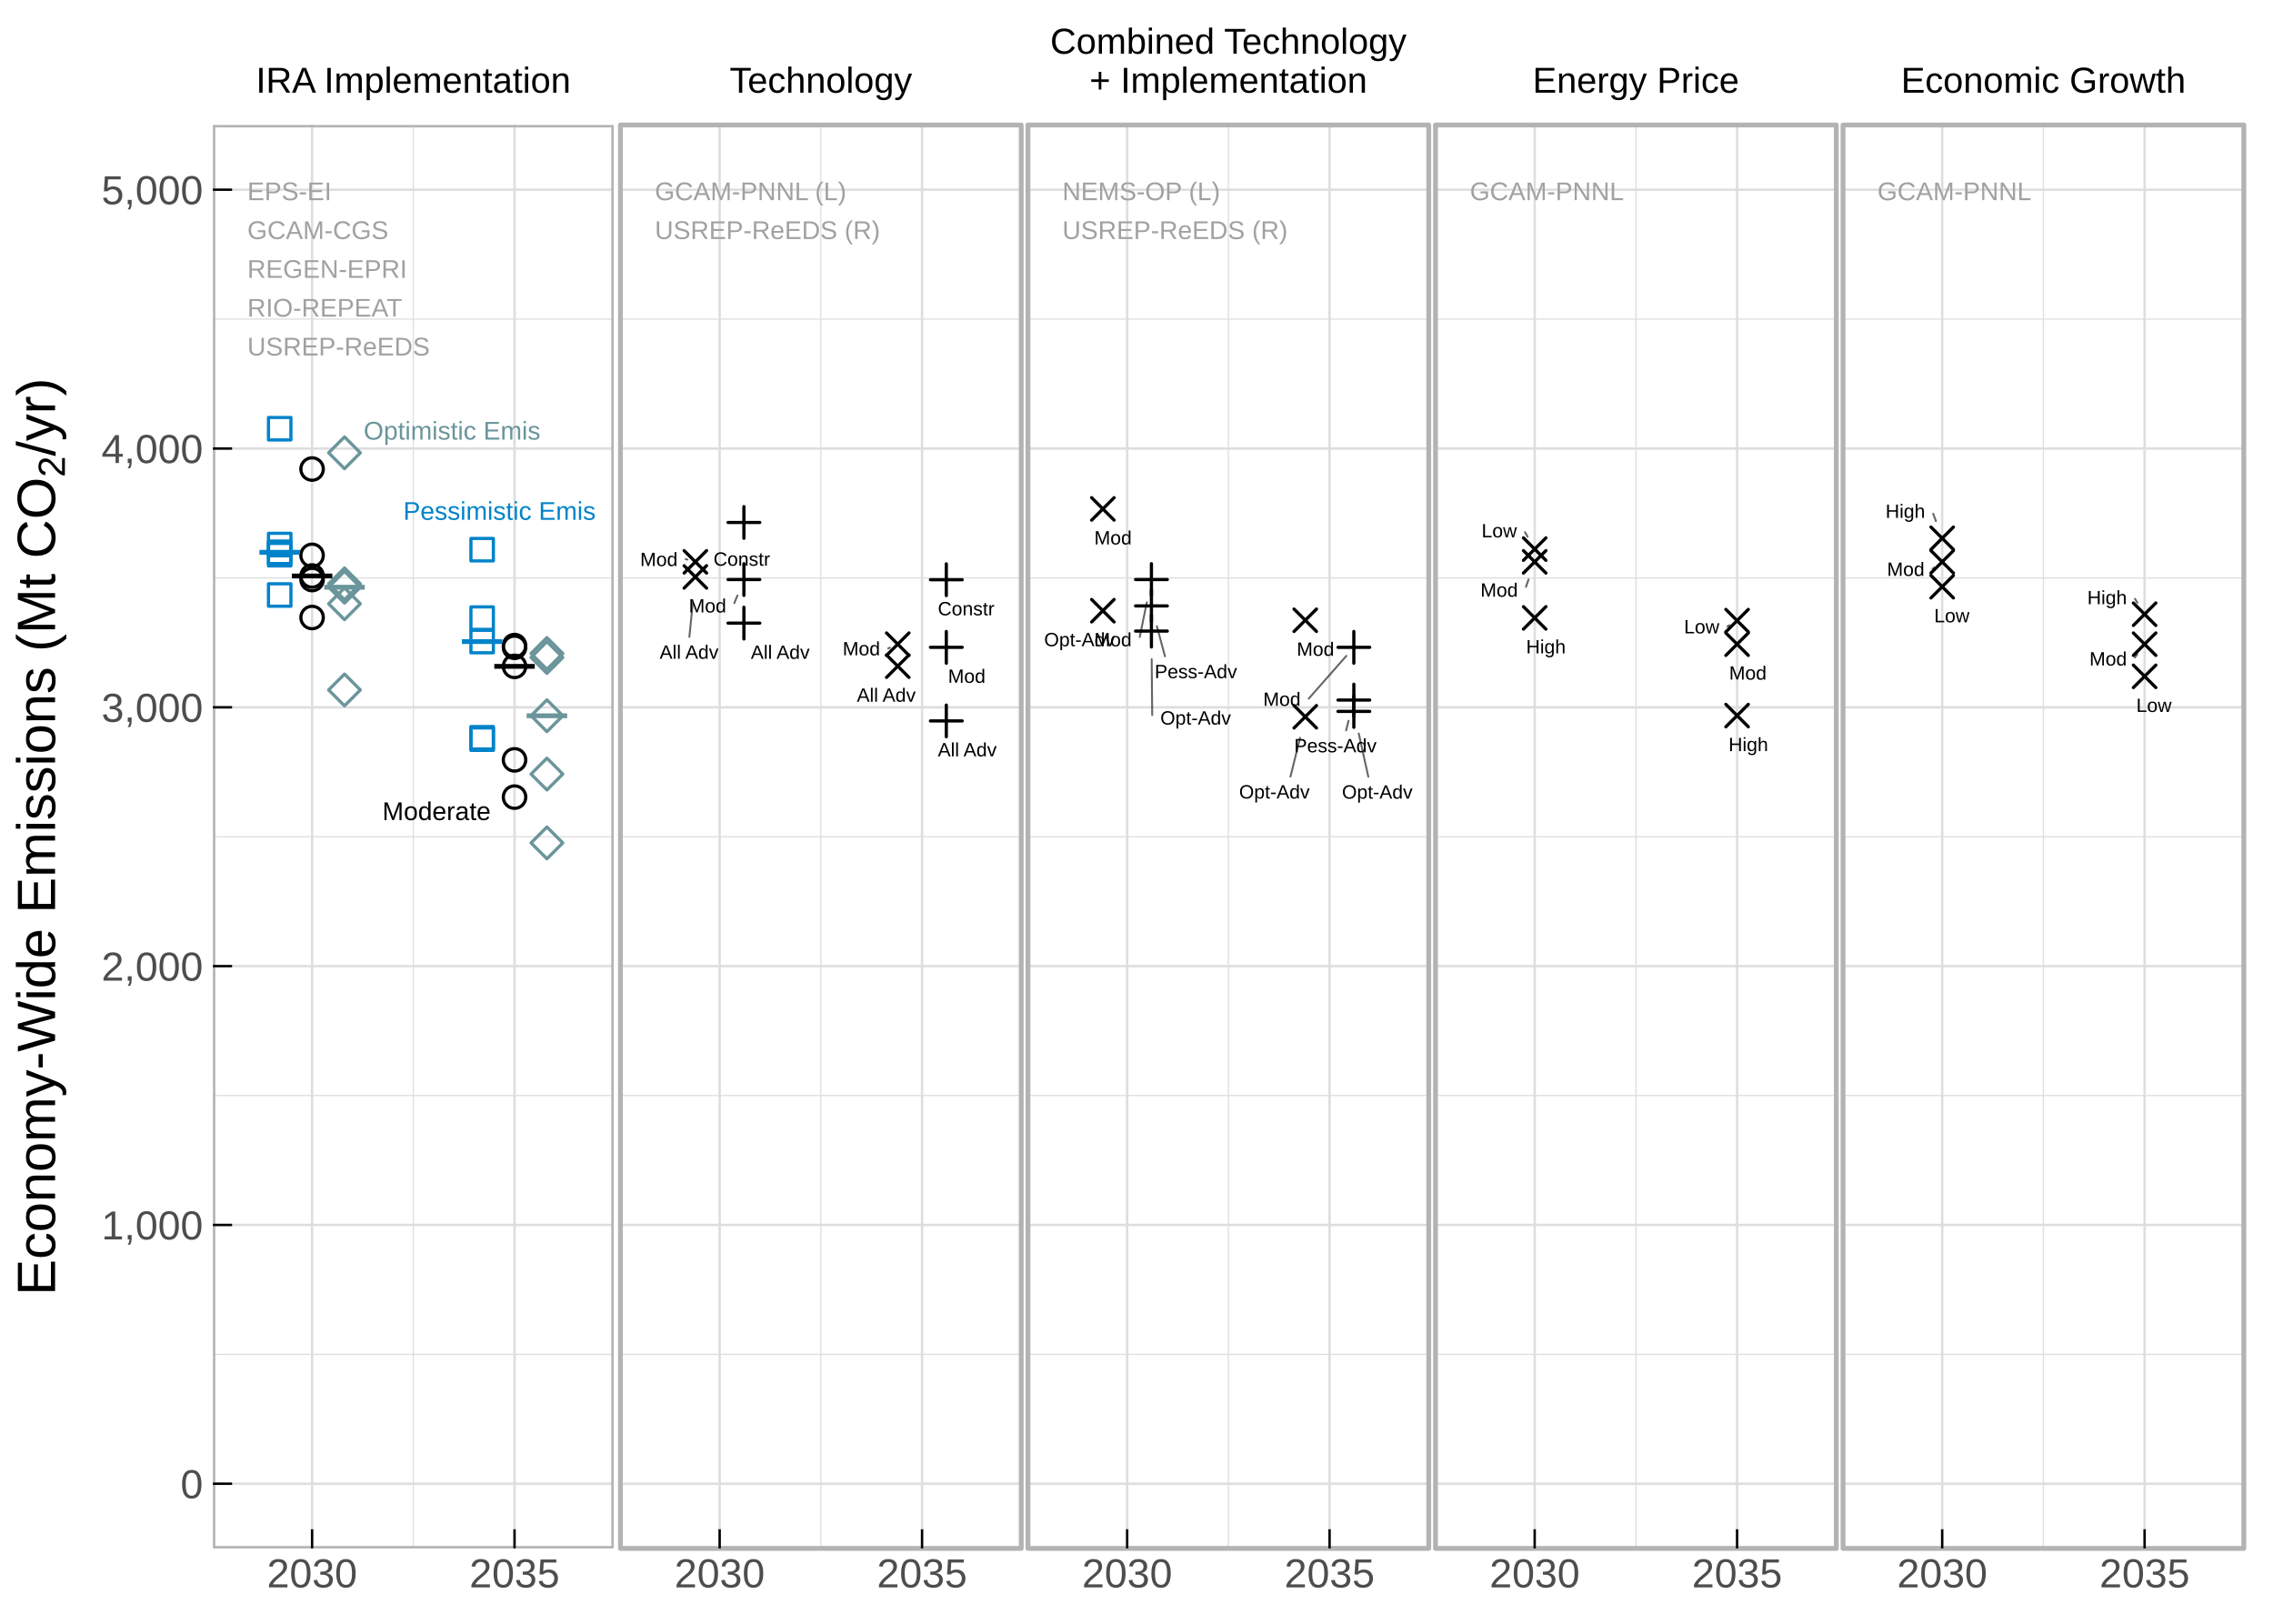
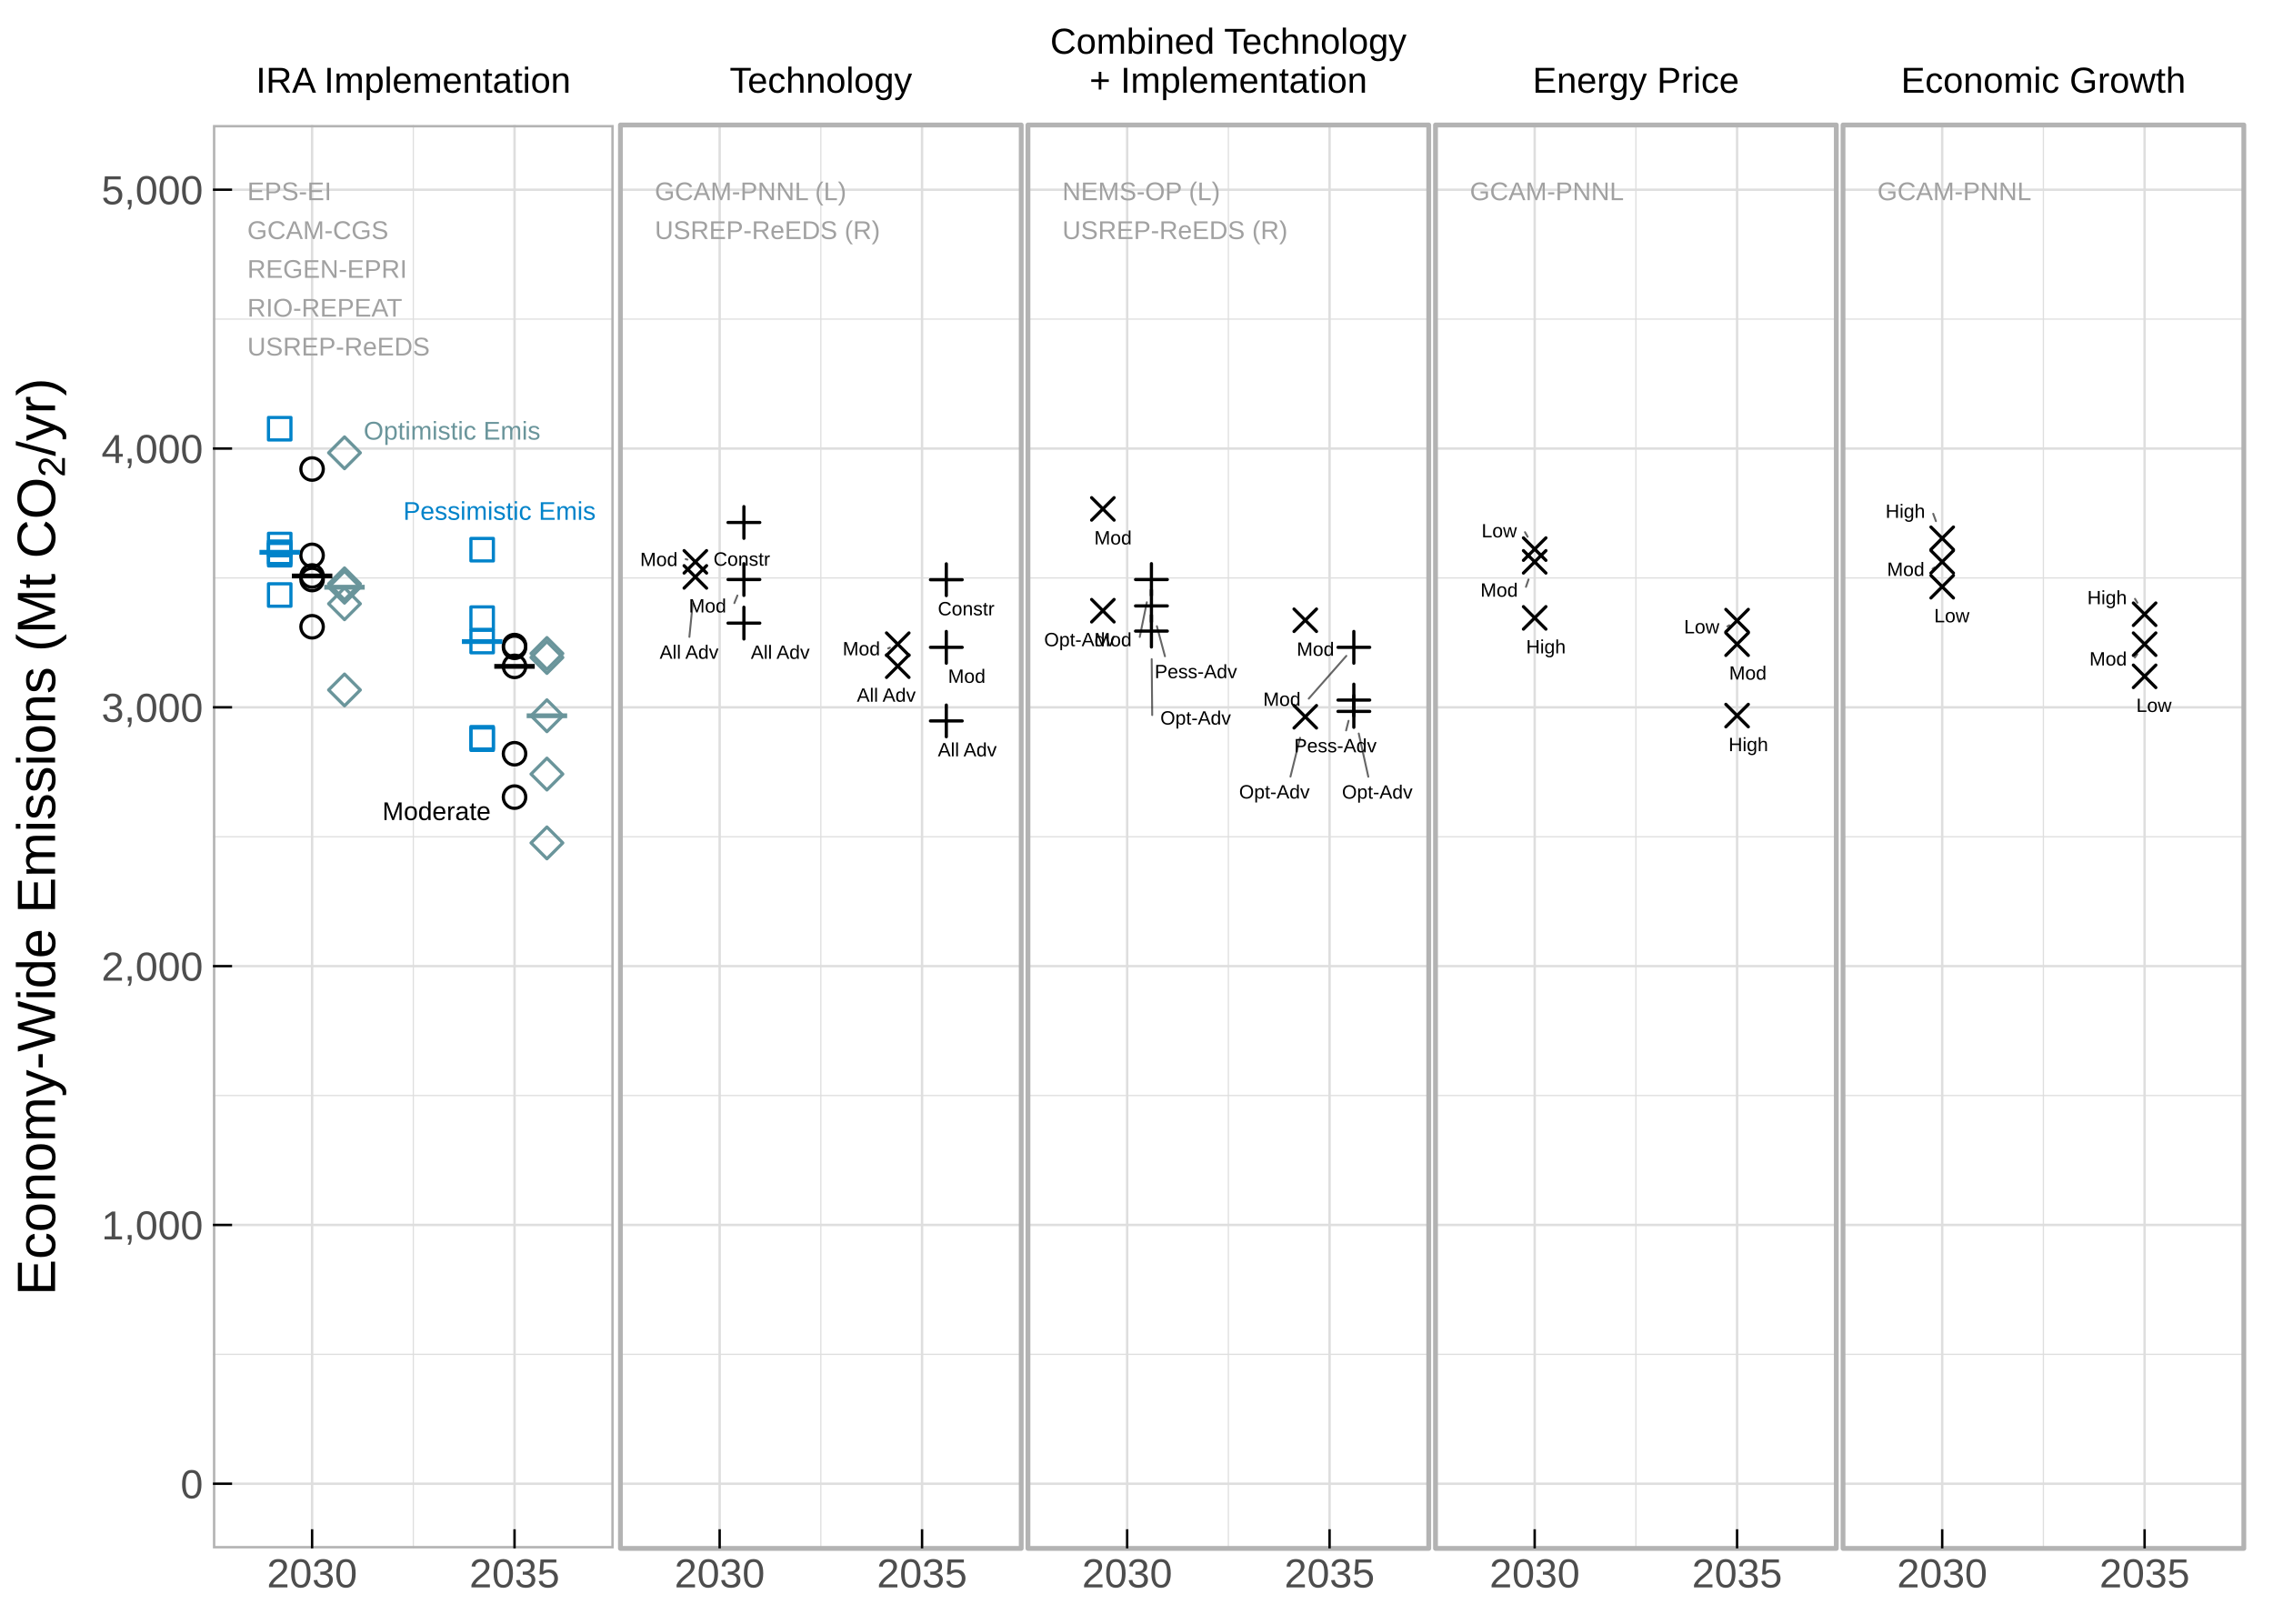
<svg xmlns="http://www.w3.org/2000/svg" class="svglite" width="504.00pt" height="360.00pt" viewBox="0 0 504.00 360.00">
  <defs>
    <style type="text/css">
    .svglite line, .svglite polyline, .svglite polygon, .svglite path, .svglite rect, .svglite circle {
      fill: none;
      stroke: #000000;
      stroke-linecap: round;
      stroke-linejoin: round;
      stroke-miterlimit: 10.00;
    }
    .svglite text {
      white-space: pre;
    }
  </style>
  </defs>
  <rect width="100%" height="100%" style="stroke: none; fill: #FFFFFF;" />
  <defs>
    <clipPath id="cpMC4wMHw1MDQuMDB8MC4wMHwzNjAuMDA=">
      <rect x="0.00" y="0.00" width="504.00" height="360.00" />
    </clipPath>
  </defs>
  <g clip-path="url(#cpMC4wMHw1MDQuMDB8MC4wMHwzNjAuMDA=)">
    <rect x="-0" y="0.00" width="504.00" height="360.00" style="stroke-width: 1.07; stroke: #FFFFFF; fill: #FFFFFF;" />
  </g>
  <defs>
    <clipPath id="cpNS40OHwxMzcuMDd8NS40OHwzNTQuNTI=">
      <rect x="5.48" y="5.48" width="131.60" height="349.04" />
    </clipPath>
  </defs>
  <g clip-path="url(#cpNS40OHwxMzcuMDd8NS40OHwzNTQuNTI=)">
    <rect x="5.48" y="5.48" width="131.60" height="349.04" style="stroke-width: 1.07; stroke: #FFFFFF; fill: #FFFFFF;" />
  </g>
  <g clip-path="url(#cpMC4wMHw1MDQuMDB8MC4wMHwzNjAuMDA=)">
</g>
  <defs>
    <clipPath id="cpNDcuMjF8MTM2LjA4fDI3LjcxfDM0My4zMA==">
      <rect x="47.21" y="27.71" width="88.87" height="315.59" />
    </clipPath>
  </defs>
  <g clip-path="url(#cpNDcuMjF8MTM2LjA4fDI3LjcxfDM0My4zMA==)">
    <rect x="47.21" y="27.71" width="88.87" height="315.59" style="stroke-width: 1.07; stroke: none; fill: #FFFFFF;" />
    <polyline points="47.21,300.27 136.08,300.27 " style="stroke-width: 0.27; stroke: #DEDEDE; stroke-linecap: butt;" />
    <polyline points="47.21,242.89 136.08,242.89 " style="stroke-width: 0.27; stroke: #DEDEDE; stroke-linecap: butt;" />
    <polyline points="47.21,185.51 136.08,185.51 " style="stroke-width: 0.27; stroke: #DEDEDE; stroke-linecap: butt;" />
    <polyline points="47.21,128.13 136.08,128.13 " style="stroke-width: 0.27; stroke: #DEDEDE; stroke-linecap: butt;" />
    <polyline points="47.21,70.75 136.08,70.75 " style="stroke-width: 0.27; stroke: #DEDEDE; stroke-linecap: butt;" />
    <polyline points="91.65,343.30 91.65,27.71 " style="stroke-width: 0.27; stroke: #DEDEDE; stroke-linecap: butt;" />
    <polyline points="47.21,328.96 136.08,328.96 " style="stroke-width: 0.53; stroke: #DEDEDE; stroke-linecap: butt;" />
    <polyline points="47.21,271.58 136.08,271.58 " style="stroke-width: 0.53; stroke: #DEDEDE; stroke-linecap: butt;" />
    <polyline points="47.21,214.20 136.08,214.20 " style="stroke-width: 0.53; stroke: #DEDEDE; stroke-linecap: butt;" />
    <polyline points="47.21,156.82 136.08,156.82 " style="stroke-width: 0.53; stroke: #DEDEDE; stroke-linecap: butt;" />
    <polyline points="47.21,99.44 136.08,99.44 " style="stroke-width: 0.53; stroke: #DEDEDE; stroke-linecap: butt;" />
    <polyline points="47.21,42.06 136.08,42.06 " style="stroke-width: 0.53; stroke: #DEDEDE; stroke-linecap: butt;" />
    <polyline points="69.20,343.30 69.20,27.71 " style="stroke-width: 0.53; stroke: #DEDEDE; stroke-linecap: butt;" />
    <polyline points="114.09,343.30 114.09,27.71 " style="stroke-width: 0.53; stroke: #DEDEDE; stroke-linecap: butt;" />
-     <circle cx="69.20" cy="136.91" r="2.49" style="stroke-width: 0.71;" />
-     <circle cx="114.09" cy="168.47" r="2.49" style="stroke-width: 0.71;" />
+     <circle cx="69.20" cy="138.96" r="2.49" style="stroke-width: 0.71;" />
+     <circle cx="114.09" cy="167.11" r="2.49" style="stroke-width: 0.71;" />
    <polygon points="72.87,152.97 76.39,149.45 79.90,152.97 76.39,156.49 " style="stroke-width: 0.71; stroke: #6A959B;" />
    <polygon points="117.75,171.62 121.27,168.10 124.79,171.62 121.27,175.14 " style="stroke-width: 0.71; stroke: #6A959B;" />
    <rect x="59.53" y="129.43" width="4.98" height="4.98" style="stroke-width: 0.71; stroke: #0083CA;" />
    <rect x="104.42" y="161.08" width="4.98" height="4.98" style="stroke-width: 0.71; stroke: #0083CA;" />
    <circle cx="69.20" cy="127.70" r="2.49" style="stroke-width: 0.71;" />
    <circle cx="114.09" cy="143.13" r="2.49" style="stroke-width: 0.71;" />
    <polygon points="72.87,133.86 76.39,130.34 79.90,133.86 76.39,137.38 " style="stroke-width: 0.71; stroke: #6A959B;" />
    <polygon points="117.75,145.77 121.27,142.25 124.79,145.77 121.27,149.29 " style="stroke-width: 0.71; stroke: #6A959B;" />
    <rect x="59.53" y="119.96" width="4.98" height="4.98" style="stroke-width: 0.71; stroke: #0083CA;" />
    <rect x="104.42" y="139.75" width="4.98" height="4.98" style="stroke-width: 0.71; stroke: #0083CA;" />
    <circle cx="69.20" cy="103.99" r="2.49" style="stroke-width: 0.71;" />
    <circle cx="114.09" cy="147.74" r="2.49" style="stroke-width: 0.71;" />
    <polygon points="72.87,100.39 76.39,96.87 79.90,100.39 76.39,103.91 " style="stroke-width: 0.71; stroke: #6A959B;" />
    <polygon points="117.75,158.69 121.27,155.17 124.79,158.69 121.27,162.21 " style="stroke-width: 0.71; stroke: #6A959B;" />
    <rect x="59.53" y="92.56" width="4.98" height="4.98" style="stroke-width: 0.71; stroke: #0083CA;" />
    <rect x="104.42" y="119.38" width="4.98" height="4.98" style="stroke-width: 0.71; stroke: #0083CA;" />
    <circle cx="69.20" cy="123.13" r="2.49" style="stroke-width: 0.71;" />
    <circle cx="114.09" cy="176.73" r="2.49" style="stroke-width: 0.71;" />
    <polygon points="72.87,130.19 76.39,126.67 79.90,130.19 76.39,133.71 " style="stroke-width: 0.71; stroke: #6A959B;" />
    <polygon points="117.75,186.88 121.27,183.36 124.79,186.88 121.27,190.40 " style="stroke-width: 0.71; stroke: #6A959B;" />
    <rect x="59.53" y="118.24" width="4.98" height="4.98" style="stroke-width: 0.71; stroke: #0083CA;" />
    <rect x="104.42" y="161.39" width="4.98" height="4.98" style="stroke-width: 0.71; stroke: #0083CA;" />
    <circle cx="69.20" cy="128.49" r="2.49" style="stroke-width: 0.71;" />
    <circle cx="114.09" cy="143.52" r="2.49" style="stroke-width: 0.71;" />
    <polygon points="72.87,129.44 76.39,125.92 79.90,129.44 76.39,132.96 " style="stroke-width: 0.71; stroke: #6A959B;" />
    <polygon points="117.75,144.88 121.27,141.36 124.79,144.88 121.27,148.40 " style="stroke-width: 0.71; stroke: #6A959B;" />
    <rect x="59.53" y="120.49" width="4.98" height="4.98" style="stroke-width: 0.71; stroke: #0083CA;" />
    <rect x="104.42" y="134.56" width="4.98" height="4.98" style="stroke-width: 0.71; stroke: #0083CA;" />
    <line x1="57.53" y1="122.45" x2="66.51" y2="122.45" style="stroke-width: 1.07; stroke: #0083CA; stroke-linecap: butt;" />
    <line x1="64.72" y1="127.70" x2="73.69" y2="127.70" style="stroke-width: 1.07; stroke-linecap: butt;" />
    <line x1="71.90" y1="130.19" x2="80.87" y2="130.19" style="stroke-width: 1.07; stroke: #6A959B; stroke-linecap: butt;" />
    <line x1="102.42" y1="142.24" x2="111.39" y2="142.24" style="stroke-width: 1.07; stroke: #0083CA; stroke-linecap: butt;" />
    <line x1="109.60" y1="147.74" x2="118.57" y2="147.74" style="stroke-width: 1.07; stroke-linecap: butt;" />
    <line x1="116.78" y1="158.69" x2="125.76" y2="158.69" style="stroke-width: 1.07; stroke: #6A959B; stroke-linecap: butt;" />
    <text x="84.78" y="181.81" style="font-size: 5.69px; font-family: &quot;Arial&quot;;" textLength="24.01px" lengthAdjust="spacingAndGlyphs">Moderate</text>
    <text x="89.41" y="115.25" style="font-size: 5.69px;fill: #0083CA; font-family: &quot;Arial&quot;;" textLength="42.67px" lengthAdjust="spacingAndGlyphs">Pessimistic Emis</text>
    <text x="80.63" y="97.46" style="font-size: 5.69px;fill: #6A959B; font-family: &quot;Arial&quot;;" textLength="39.18px" lengthAdjust="spacingAndGlyphs">Optimistic Emis</text>
    <text x="54.84" y="44.38" style="font-size: 5.69px;fill: #A1A1A1; font-family: &quot;Arial&quot;;" textLength="18.65px" lengthAdjust="spacingAndGlyphs">EPS-EI</text>
    <text x="54.84" y="52.99" style="font-size: 5.69px;fill: #A1A1A1; font-family: &quot;Arial&quot;;" textLength="31.28px" lengthAdjust="spacingAndGlyphs">GCAM-CGS</text>
    <text x="54.84" y="61.60" style="font-size: 5.69px;fill: #A1A1A1; font-family: &quot;Arial&quot;;" textLength="35.40px" lengthAdjust="spacingAndGlyphs">REGEN-EPRI</text>
    <text x="54.84" y="70.20" style="font-size: 5.69px;fill: #A1A1A1; font-family: &quot;Arial&quot;;" textLength="34.34px" lengthAdjust="spacingAndGlyphs">RIO-REPEAT</text>
    <text x="54.84" y="78.81" style="font-size: 5.69px;fill: #A1A1A1; font-family: &quot;Arial&quot;;" textLength="40.47px" lengthAdjust="spacingAndGlyphs">USREP-ReEDS</text>
    <rect x="47.21" y="27.71" width="88.87" height="315.59" style="stroke-width: 1.07; stroke: #B3B3B3;" />
  </g>
  <g clip-path="url(#cpMC4wMHw1MDQuMDB8MC4wMHwzNjAuMDA=)">
    <text x="45.02" y="332.18" text-anchor="end" style="font-size: 9.00px;fill: #4D4D4D; font-family: &quot;Arial&quot;;" textLength="5.00px" lengthAdjust="spacingAndGlyphs">0</text>
    <text x="45.02" y="274.80" text-anchor="end" style="font-size: 9.00px;fill: #4D4D4D; font-family: &quot;Arial&quot;;" textLength="22.51px" lengthAdjust="spacingAndGlyphs">1,000</text>
    <text x="45.02" y="217.42" text-anchor="end" style="font-size: 9.00px;fill: #4D4D4D; font-family: &quot;Arial&quot;;" textLength="22.51px" lengthAdjust="spacingAndGlyphs">2,000</text>
    <text x="45.02" y="160.04" text-anchor="end" style="font-size: 9.00px;fill: #4D4D4D; font-family: &quot;Arial&quot;;" textLength="22.51px" lengthAdjust="spacingAndGlyphs">3,000</text>
    <text x="45.02" y="102.66" text-anchor="end" style="font-size: 9.00px;fill: #4D4D4D; font-family: &quot;Arial&quot;;" textLength="22.51px" lengthAdjust="spacingAndGlyphs">4,000</text>
    <text x="45.02" y="45.28" text-anchor="end" style="font-size: 9.00px;fill: #4D4D4D; font-family: &quot;Arial&quot;;" textLength="22.51px" lengthAdjust="spacingAndGlyphs">5,000</text>
    <polyline points="51.46,328.96 47.21,328.96 " style="stroke-width: 0.53; stroke-linecap: butt;" />
    <polyline points="51.46,271.58 47.21,271.58 " style="stroke-width: 0.53; stroke-linecap: butt;" />
    <polyline points="51.46,214.20 47.21,214.20 " style="stroke-width: 0.53; stroke-linecap: butt;" />
    <polyline points="51.46,156.82 47.21,156.82 " style="stroke-width: 0.53; stroke-linecap: butt;" />
    <polyline points="51.46,99.44 47.21,99.44 " style="stroke-width: 0.53; stroke-linecap: butt;" />
    <polyline points="51.46,42.06 47.21,42.06 " style="stroke-width: 0.53; stroke-linecap: butt;" />
    <polyline points="69.20,339.05 69.20,343.30 " style="stroke-width: 0.53; stroke-linecap: butt;" />
    <polyline points="114.09,339.05 114.09,343.30 " style="stroke-width: 0.53; stroke-linecap: butt;" />
    <text x="69.20" y="351.94" text-anchor="middle" style="font-size: 9.00px;fill: #4D4D4D; font-family: &quot;Arial&quot;;" textLength="20.02px" lengthAdjust="spacingAndGlyphs">2030</text>
    <text x="114.09" y="351.94" text-anchor="middle" style="font-size: 9.00px;fill: #4D4D4D; font-family: &quot;Arial&quot;;" textLength="20.02px" lengthAdjust="spacingAndGlyphs">2035</text>
    <text transform="translate(12.21,287.21) rotate(-90)" style="font-size: 12.00px; font-family: &quot;Arial&quot;;" textLength="172.07px" lengthAdjust="spacingAndGlyphs">Economy-Wide Emissions (Mt C</text>
    <text transform="translate(12.21,115.14) rotate(-90)" style="font-size: 12.00px; font-family: &quot;Arial&quot;;" textLength="9.34px" lengthAdjust="spacingAndGlyphs">O</text>
    <text transform="translate(14.39,105.80) rotate(-90)" style="font-size: 8.40px; font-family: &quot;Arial&quot;;" textLength="4.67px" lengthAdjust="spacingAndGlyphs">2</text>
    <text transform="translate(12.21,101.13) rotate(-90)" style="font-size: 12.00px; font-family: &quot;Arial&quot;;" textLength="17.33px" lengthAdjust="spacingAndGlyphs">/yr)</text>
    <text x="91.65" y="11.91" text-anchor="middle" style="font-size: 8.00px; font-family: &quot;Arial&quot;;" textLength="0.00px" lengthAdjust="spacingAndGlyphs" />
    <text x="91.65" y="20.55" text-anchor="middle" style="font-size: 8.00px; font-family: &quot;Arial&quot;;" textLength="69.82px" lengthAdjust="spacingAndGlyphs">IRA Implementation</text>
  </g>
  <defs>
    <clipPath id="cpMTM3LjA3fDIyNy40NHw1LjQ4fDM1NC41Mg==">
      <rect x="137.07" y="5.48" width="90.36" height="349.04" />
    </clipPath>
  </defs>
  <g clip-path="url(#cpMTM3LjA3fDIyNy40NHw1LjQ4fDM1NC41Mg==)">
    <rect x="137.07" y="5.48" width="90.36" height="349.04" style="stroke-width: 1.07; stroke: #FFFFFF; fill: #FFFFFF;" />
  </g>
  <g clip-path="url(#cpMC4wMHw1MDQuMDB8MC4wMHwzNjAuMDA=)">
    <rect x="137.57" y="27.71" width="88.87" height="315.59" style="stroke-width: 1.07; stroke: none; fill: #FFFFFF;" />
    <polyline points="137.57,300.27 226.44,300.27 " style="stroke-width: 0.27; stroke: #DEDEDE; stroke-linecap: butt;" />
    <polyline points="137.57,242.89 226.44,242.89 " style="stroke-width: 0.27; stroke: #DEDEDE; stroke-linecap: butt;" />
    <polyline points="137.57,185.51 226.44,185.51 " style="stroke-width: 0.27; stroke: #DEDEDE; stroke-linecap: butt;" />
    <polyline points="137.57,128.13 226.44,128.13 " style="stroke-width: 0.27; stroke: #DEDEDE; stroke-linecap: butt;" />
    <polyline points="137.57,70.75 226.44,70.75 " style="stroke-width: 0.27; stroke: #DEDEDE; stroke-linecap: butt;" />
    <polyline points="182.01,343.30 182.01,27.71 " style="stroke-width: 0.27; stroke: #DEDEDE; stroke-linecap: butt;" />
    <polyline points="137.57,328.96 226.44,328.96 " style="stroke-width: 0.53; stroke: #DEDEDE; stroke-linecap: butt;" />
    <polyline points="137.57,271.58 226.44,271.58 " style="stroke-width: 0.53; stroke: #DEDEDE; stroke-linecap: butt;" />
    <polyline points="137.57,214.20 226.44,214.20 " style="stroke-width: 0.53; stroke: #DEDEDE; stroke-linecap: butt;" />
    <polyline points="137.57,156.82 226.44,156.82 " style="stroke-width: 0.53; stroke: #DEDEDE; stroke-linecap: butt;" />
    <polyline points="137.57,99.44 226.44,99.44 " style="stroke-width: 0.53; stroke: #DEDEDE; stroke-linecap: butt;" />
    <polyline points="137.57,42.06 226.44,42.06 " style="stroke-width: 0.53; stroke: #DEDEDE; stroke-linecap: butt;" />
    <polyline points="159.57,343.30 159.57,27.71 " style="stroke-width: 0.53; stroke: #DEDEDE; stroke-linecap: butt;" />
    <polyline points="204.45,343.30 204.45,27.71 " style="stroke-width: 0.53; stroke: #DEDEDE; stroke-linecap: butt;" />
    <line x1="151.69" y1="130.39" x2="156.67" y2="125.42" style="stroke-width: 0.71;" />
    <line x1="151.69" y1="125.42" x2="156.67" y2="130.39" style="stroke-width: 0.71;" />
    <line x1="196.57" y1="150.19" x2="201.55" y2="145.21" style="stroke-width: 0.71;" />
    <line x1="196.57" y1="145.21" x2="201.55" y2="150.19" style="stroke-width: 0.71;" />
    <line x1="151.69" y1="127.05" x2="156.67" y2="122.08" style="stroke-width: 0.71;" />
    <line x1="151.69" y1="122.08" x2="156.67" y2="127.05" style="stroke-width: 0.71;" />
    <line x1="196.57" y1="145.31" x2="201.55" y2="140.33" style="stroke-width: 0.71;" />
    <line x1="196.57" y1="140.33" x2="201.55" y2="145.31" style="stroke-width: 0.71;" />
    <line x1="161.43" y1="138.15" x2="168.47" y2="138.15" style="stroke-width: 0.71;" />
    <line x1="164.95" y1="141.67" x2="164.95" y2="134.63" style="stroke-width: 0.71;" />
    <line x1="206.31" y1="159.84" x2="213.35" y2="159.84" style="stroke-width: 0.71;" />
    <line x1="209.83" y1="163.35" x2="209.83" y2="156.32" style="stroke-width: 0.71;" />
    <line x1="161.43" y1="115.84" x2="168.47" y2="115.84" style="stroke-width: 0.71;" />
    <line x1="164.95" y1="119.35" x2="164.95" y2="112.32" style="stroke-width: 0.71;" />
    <line x1="206.31" y1="128.53" x2="213.35" y2="128.53" style="stroke-width: 0.71;" />
    <line x1="209.83" y1="132.05" x2="209.83" y2="125.01" style="stroke-width: 0.71;" />
    <line x1="161.43" y1="128.49" x2="168.47" y2="128.49" style="stroke-width: 0.71;" />
    <line x1="164.95" y1="132.01" x2="164.95" y2="124.97" style="stroke-width: 0.71;" />
    <line x1="206.31" y1="143.52" x2="213.35" y2="143.52" style="stroke-width: 0.71;" />
    <line x1="209.83" y1="147.04" x2="209.83" y2="140.00" style="stroke-width: 0.71;" />
    <line x1="152.86" y1="141.20" x2="153.60" y2="133.77" style="stroke-width: 0.43; stroke: #000000; stroke-opacity: 0.60;" />
    <line x1="152.04" y1="123.96" x2="152.43" y2="124.07" style="stroke-width: 0.43; stroke: #000000; stroke-opacity: 0.60;" />
    <line x1="196.94" y1="143.76" x2="197.32" y2="143.59" style="stroke-width: 0.43; stroke: #000000; stroke-opacity: 0.60;" />
    <line x1="162.83" y1="133.71" x2="163.51" y2="132.03" style="stroke-width: 0.43; stroke: #000000; stroke-opacity: 0.60;" />
    <text x="146.26" y="146.05" style="font-size: 4.27px; font-family: &quot;Arial&quot;;" textLength="13.03px" lengthAdjust="spacingAndGlyphs">All Adv</text>
    <text x="189.99" y="155.58" style="font-size: 4.27px; font-family: &quot;Arial&quot;;" textLength="13.03px" lengthAdjust="spacingAndGlyphs">All Adv</text>
    <text x="141.95" y="125.49" style="font-size: 4.27px; font-family: &quot;Arial&quot;;" textLength="8.29px" lengthAdjust="spacingAndGlyphs">Mod</text>
    <text x="186.85" y="145.29" style="font-size: 4.27px; font-family: &quot;Arial&quot;;" textLength="8.29px" lengthAdjust="spacingAndGlyphs">Mod</text>
    <text x="166.48" y="146.07" style="font-size: 4.27px; font-family: &quot;Arial&quot;;" textLength="13.03px" lengthAdjust="spacingAndGlyphs">All Adv</text>
    <text x="207.95" y="167.69" style="font-size: 4.27px; font-family: &quot;Arial&quot;;" textLength="13.03px" lengthAdjust="spacingAndGlyphs">All Adv</text>
    <text x="158.20" y="125.42" style="font-size: 4.27px; font-family: &quot;Arial&quot;;" textLength="12.55px" lengthAdjust="spacingAndGlyphs">Constr</text>
    <text x="207.94" y="136.42" style="font-size: 4.27px; font-family: &quot;Arial&quot;;" textLength="12.55px" lengthAdjust="spacingAndGlyphs">Constr</text>
    <text x="152.74" y="135.79" style="font-size: 4.27px; font-family: &quot;Arial&quot;;" textLength="8.29px" lengthAdjust="spacingAndGlyphs">Mod</text>
    <text x="210.22" y="151.38" style="font-size: 4.27px; font-family: &quot;Arial&quot;;" textLength="8.29px" lengthAdjust="spacingAndGlyphs">Mod</text>
    <text x="145.20" y="44.38" style="font-size: 5.69px;fill: #A1A1A1; font-family: &quot;Arial&quot;;" textLength="42.45px" lengthAdjust="spacingAndGlyphs">GCAM-PNNL (L)</text>
    <text x="145.20" y="52.99" style="font-size: 5.69px;fill: #A1A1A1; font-family: &quot;Arial&quot;;" textLength="49.95px" lengthAdjust="spacingAndGlyphs">USREP-ReEDS (R)</text>
    <rect x="137.57" y="27.71" width="88.87" height="315.59" style="stroke-width: 1.07; stroke: #B3B3B3;" />
    <polyline points="159.57,339.05 159.57,343.30 " style="stroke-width: 0.53; stroke-linecap: butt;" />
    <polyline points="204.45,339.05 204.45,343.30 " style="stroke-width: 0.53; stroke-linecap: butt;" />
    <text x="159.57" y="351.94" text-anchor="middle" style="font-size: 9.00px;fill: #4D4D4D; font-family: &quot;Arial&quot;;" textLength="20.02px" lengthAdjust="spacingAndGlyphs">2030</text>
    <text x="204.45" y="351.94" text-anchor="middle" style="font-size: 9.00px;fill: #4D4D4D; font-family: &quot;Arial&quot;;" textLength="20.02px" lengthAdjust="spacingAndGlyphs">2035</text>
    <text x="182.01" y="11.91" text-anchor="middle" style="font-size: 8.00px; font-family: &quot;Arial&quot;;" textLength="0.00px" lengthAdjust="spacingAndGlyphs" />
    <text x="182.01" y="20.55" text-anchor="middle" style="font-size: 8.00px; font-family: &quot;Arial&quot;;" textLength="40.49px" lengthAdjust="spacingAndGlyphs">Technology</text>
  </g>
  <defs>
    <clipPath id="cpMjI3LjQ0fDMxNy44MHw1LjQ4fDM1NC41Mg==">
      <rect x="227.44" y="5.48" width="90.36" height="349.04" />
    </clipPath>
  </defs>
  <g clip-path="url(#cpMjI3LjQ0fDMxNy44MHw1LjQ4fDM1NC41Mg==)">
    <rect x="227.44" y="5.48" width="90.36" height="349.04" style="stroke-width: 1.07; stroke: #FFFFFF; fill: #FFFFFF;" />
  </g>
  <g clip-path="url(#cpMC4wMHw1MDQuMDB8MC4wMHwzNjAuMDA=)">
    <rect x="227.93" y="27.71" width="88.87" height="315.59" style="stroke-width: 1.07; stroke: none; fill: #FFFFFF;" />
    <polyline points="227.93,300.27 316.80,300.27 " style="stroke-width: 0.27; stroke: #DEDEDE; stroke-linecap: butt;" />
    <polyline points="227.93,242.89 316.80,242.89 " style="stroke-width: 0.27; stroke: #DEDEDE; stroke-linecap: butt;" />
    <polyline points="227.93,185.51 316.80,185.51 " style="stroke-width: 0.27; stroke: #DEDEDE; stroke-linecap: butt;" />
    <polyline points="227.93,128.13 316.80,128.13 " style="stroke-width: 0.27; stroke: #DEDEDE; stroke-linecap: butt;" />
    <polyline points="227.93,70.75 316.80,70.75 " style="stroke-width: 0.27; stroke: #DEDEDE; stroke-linecap: butt;" />
    <polyline points="272.37,343.30 272.37,27.71 " style="stroke-width: 0.27; stroke: #DEDEDE; stroke-linecap: butt;" />
    <polyline points="227.93,328.96 316.80,328.96 " style="stroke-width: 0.53; stroke: #DEDEDE; stroke-linecap: butt;" />
    <polyline points="227.93,271.58 316.80,271.58 " style="stroke-width: 0.53; stroke: #DEDEDE; stroke-linecap: butt;" />
    <polyline points="227.93,214.20 316.80,214.20 " style="stroke-width: 0.53; stroke: #DEDEDE; stroke-linecap: butt;" />
    <polyline points="227.93,156.82 316.80,156.82 " style="stroke-width: 0.53; stroke: #DEDEDE; stroke-linecap: butt;" />
    <polyline points="227.93,99.44 316.80,99.44 " style="stroke-width: 0.53; stroke: #DEDEDE; stroke-linecap: butt;" />
    <polyline points="227.93,42.06 316.80,42.06 " style="stroke-width: 0.53; stroke: #DEDEDE; stroke-linecap: butt;" />
    <polyline points="249.93,343.30 249.93,27.71 " style="stroke-width: 0.53; stroke: #DEDEDE; stroke-linecap: butt;" />
    <polyline points="294.81,343.30 294.81,27.71 " style="stroke-width: 0.53; stroke: #DEDEDE; stroke-linecap: butt;" />
    <line x1="242.05" y1="115.32" x2="247.03" y2="110.34" style="stroke-width: 0.71;" />
    <line x1="242.05" y1="110.34" x2="247.03" y2="115.32" style="stroke-width: 0.71;" />
    <line x1="286.93" y1="140.00" x2="291.91" y2="135.03" style="stroke-width: 0.71;" />
    <line x1="286.93" y1="135.03" x2="291.91" y2="140.00" style="stroke-width: 0.71;" />
    <line x1="242.05" y1="137.89" x2="247.03" y2="132.91" style="stroke-width: 0.71;" />
    <line x1="242.05" y1="132.91" x2="247.03" y2="137.89" style="stroke-width: 0.71;" />
    <line x1="286.93" y1="161.40" x2="291.91" y2="156.43" style="stroke-width: 0.71;" />
    <line x1="286.93" y1="156.43" x2="291.91" y2="161.40" style="stroke-width: 0.71;" />
    <line x1="251.79" y1="128.49" x2="258.83" y2="128.49" style="stroke-width: 0.71;" />
    <line x1="255.31" y1="132.01" x2="255.31" y2="124.97" style="stroke-width: 0.71;" />
    <line x1="296.68" y1="143.52" x2="303.71" y2="143.52" style="stroke-width: 0.71;" />
    <line x1="300.19" y1="147.04" x2="300.19" y2="140.00" style="stroke-width: 0.71;" />
    <line x1="251.79" y1="139.92" x2="258.83" y2="139.92" style="stroke-width: 0.71;" />
    <line x1="255.31" y1="143.44" x2="255.31" y2="136.40" style="stroke-width: 0.71;" />
    <line x1="296.68" y1="157.73" x2="303.71" y2="157.73" style="stroke-width: 0.71;" />
    <line x1="300.19" y1="161.25" x2="300.19" y2="154.22" style="stroke-width: 0.71;" />
    <line x1="251.79" y1="134.34" x2="258.83" y2="134.34" style="stroke-width: 0.71;" />
    <line x1="255.31" y1="137.86" x2="255.31" y2="130.82" style="stroke-width: 0.71;" />
    <line x1="296.68" y1="155.21" x2="303.71" y2="155.21" style="stroke-width: 0.71;" />
    <line x1="300.19" y1="158.73" x2="300.19" y2="151.69" style="stroke-width: 0.71;" />
    <line x1="286.14" y1="172.18" x2="288.27" y2="163.59" style="stroke-width: 0.43; stroke: #000000; stroke-opacity: 0.60;" />
    <line x1="252.72" y1="141.22" x2="254.29" y2="133.53" style="stroke-width: 0.43; stroke: #000000; stroke-opacity: 0.60;" />
    <line x1="290.19" y1="154.89" x2="298.53" y2="145.42" style="stroke-width: 0.43; stroke: #000000; stroke-opacity: 0.60;" />
    <line x1="255.48" y1="158.53" x2="255.37" y2="146.14" style="stroke-width: 0.43; stroke: #000000; stroke-opacity: 0.60;" />
    <line x1="303.40" y1="172.21" x2="301.28" y2="162.63" style="stroke-width: 0.43; stroke: #000000; stroke-opacity: 0.60;" />
    <line x1="258.31" y1="145.50" x2="256.52" y2="138.84" style="stroke-width: 0.43; stroke: #000000; stroke-opacity: 0.60;" />
    <line x1="298.48" y1="161.93" x2="299.02" y2="159.81" style="stroke-width: 0.43; stroke: #000000; stroke-opacity: 0.60;" />
    <text x="242.65" y="120.70" style="font-size: 4.27px; font-family: &quot;Arial&quot;;" textLength="8.29px" lengthAdjust="spacingAndGlyphs">Mod</text>
    <text x="287.54" y="145.39" style="font-size: 4.27px; font-family: &quot;Arial&quot;;" textLength="8.29px" lengthAdjust="spacingAndGlyphs">Mod</text>
    <text x="231.52" y="143.27" style="font-size: 4.27px; font-family: &quot;Arial&quot;;" textLength="15.62px" lengthAdjust="spacingAndGlyphs">Opt-Adv</text>
    <text x="274.75" y="177.03" style="font-size: 4.27px; font-family: &quot;Arial&quot;;" textLength="15.62px" lengthAdjust="spacingAndGlyphs">Opt-Adv</text>
    <text x="242.63" y="143.29" style="font-size: 4.27px; font-family: &quot;Arial&quot;;" textLength="8.29px" lengthAdjust="spacingAndGlyphs">Mod</text>
    <text x="280.10" y="156.49" style="font-size: 4.27px; font-family: &quot;Arial&quot;;" textLength="8.29px" lengthAdjust="spacingAndGlyphs">Mod</text>
    <text x="257.28" y="160.64" style="font-size: 4.27px; font-family: &quot;Arial&quot;;" textLength="15.62px" lengthAdjust="spacingAndGlyphs">Opt-Adv</text>
    <text x="297.56" y="177.06" style="font-size: 4.27px; font-family: &quot;Arial&quot;;" textLength="15.62px" lengthAdjust="spacingAndGlyphs">Opt-Adv</text>
    <text x="256.03" y="150.36" style="font-size: 4.27px; font-family: &quot;Arial&quot;;" textLength="18.24px" lengthAdjust="spacingAndGlyphs">Pess-Adv</text>
    <text x="286.97" y="166.79" style="font-size: 4.27px; font-family: &quot;Arial&quot;;" textLength="18.24px" lengthAdjust="spacingAndGlyphs">Pess-Adv</text>
    <text x="235.56" y="44.38" style="font-size: 5.69px;fill: #A1A1A1; font-family: &quot;Arial&quot;;" textLength="34.97px" lengthAdjust="spacingAndGlyphs">NEMS-OP (L)</text>
    <text x="235.56" y="52.99" style="font-size: 5.69px;fill: #A1A1A1; font-family: &quot;Arial&quot;;" textLength="49.95px" lengthAdjust="spacingAndGlyphs">USREP-ReEDS (R)</text>
    <rect x="227.93" y="27.71" width="88.87" height="315.59" style="stroke-width: 1.07; stroke: #B3B3B3;" />
    <polyline points="249.93,339.05 249.93,343.30 " style="stroke-width: 0.53; stroke-linecap: butt;" />
    <polyline points="294.81,339.05 294.81,343.30 " style="stroke-width: 0.53; stroke-linecap: butt;" />
    <text x="249.93" y="351.94" text-anchor="middle" style="font-size: 9.00px;fill: #4D4D4D; font-family: &quot;Arial&quot;;" textLength="20.02px" lengthAdjust="spacingAndGlyphs">2030</text>
    <text x="294.81" y="351.94" text-anchor="middle" style="font-size: 9.00px;fill: #4D4D4D; font-family: &quot;Arial&quot;;" textLength="20.02px" lengthAdjust="spacingAndGlyphs">2035</text>
    <text x="272.37" y="11.91" text-anchor="middle" style="font-size: 8.00px; font-family: &quot;Arial&quot;;" textLength="79.03px" lengthAdjust="spacingAndGlyphs">Combined Technology</text>
    <text x="272.37" y="20.55" text-anchor="middle" style="font-size: 8.00px; font-family: &quot;Arial&quot;;" textLength="63.82px" lengthAdjust="spacingAndGlyphs"> + Implementation</text>
  </g>
  <defs>
    <clipPath id="cpMzE3LjgwfDQwOC4xNnw1LjQ4fDM1NC41Mg==">
      <rect x="317.80" y="5.48" width="90.36" height="349.04" />
    </clipPath>
  </defs>
  <g clip-path="url(#cpMzE3LjgwfDQwOC4xNnw1LjQ4fDM1NC41Mg==)">
    <rect x="317.80" y="5.48" width="90.36" height="349.04" style="stroke-width: 1.07; stroke: #FFFFFF; fill: #FFFFFF;" />
  </g>
  <g clip-path="url(#cpMC4wMHw1MDQuMDB8MC4wMHwzNjAuMDA=)">
    <rect x="318.30" y="27.71" width="88.87" height="315.59" style="stroke-width: 1.07; stroke: none; fill: #FFFFFF;" />
    <polyline points="318.30,300.27 407.16,300.27 " style="stroke-width: 0.27; stroke: #DEDEDE; stroke-linecap: butt;" />
    <polyline points="318.30,242.89 407.16,242.89 " style="stroke-width: 0.27; stroke: #DEDEDE; stroke-linecap: butt;" />
    <polyline points="318.30,185.51 407.16,185.51 " style="stroke-width: 0.27; stroke: #DEDEDE; stroke-linecap: butt;" />
    <polyline points="318.30,128.13 407.16,128.13 " style="stroke-width: 0.27; stroke: #DEDEDE; stroke-linecap: butt;" />
    <polyline points="318.30,70.75 407.16,70.75 " style="stroke-width: 0.27; stroke: #DEDEDE; stroke-linecap: butt;" />
    <polyline points="362.73,343.30 362.73,27.71 " style="stroke-width: 0.27; stroke: #DEDEDE; stroke-linecap: butt;" />
    <polyline points="318.30,328.96 407.16,328.96 " style="stroke-width: 0.53; stroke: #DEDEDE; stroke-linecap: butt;" />
    <polyline points="318.30,271.58 407.16,271.58 " style="stroke-width: 0.53; stroke: #DEDEDE; stroke-linecap: butt;" />
    <polyline points="318.30,214.20 407.16,214.20 " style="stroke-width: 0.53; stroke: #DEDEDE; stroke-linecap: butt;" />
    <polyline points="318.30,156.82 407.16,156.82 " style="stroke-width: 0.53; stroke: #DEDEDE; stroke-linecap: butt;" />
    <polyline points="318.30,99.44 407.16,99.44 " style="stroke-width: 0.53; stroke: #DEDEDE; stroke-linecap: butt;" />
    <polyline points="318.30,42.06 407.16,42.06 " style="stroke-width: 0.53; stroke: #DEDEDE; stroke-linecap: butt;" />
    <polyline points="340.29,343.30 340.29,27.71 " style="stroke-width: 0.53; stroke: #DEDEDE; stroke-linecap: butt;" />
    <polyline points="385.17,343.30 385.17,27.71 " style="stroke-width: 0.53; stroke: #DEDEDE; stroke-linecap: butt;" />
    <line x1="337.80" y1="139.48" x2="342.78" y2="134.50" style="stroke-width: 0.71;" />
    <line x1="337.80" y1="134.50" x2="342.78" y2="139.48" style="stroke-width: 0.71;" />
    <line x1="382.68" y1="161.14" x2="387.66" y2="156.16" style="stroke-width: 0.71;" />
    <line x1="382.68" y1="156.16" x2="387.66" y2="161.14" style="stroke-width: 0.71;" />
    <line x1="337.80" y1="127.05" x2="342.78" y2="122.08" style="stroke-width: 0.71;" />
    <line x1="337.80" y1="122.08" x2="342.78" y2="127.05" style="stroke-width: 0.71;" />
    <line x1="382.68" y1="145.31" x2="387.66" y2="140.33" style="stroke-width: 0.71;" />
    <line x1="382.68" y1="140.33" x2="387.66" y2="145.31" style="stroke-width: 0.71;" />
    <line x1="337.80" y1="124.23" x2="342.78" y2="119.25" style="stroke-width: 0.71;" />
    <line x1="337.80" y1="119.25" x2="342.78" y2="124.23" style="stroke-width: 0.71;" />
    <line x1="382.68" y1="140.09" x2="387.66" y2="135.11" style="stroke-width: 0.71;" />
    <line x1="382.68" y1="135.11" x2="387.66" y2="140.09" style="stroke-width: 0.71;" />
    <line x1="338.36" y1="130.11" x2="338.93" y2="128.48" style="stroke-width: 0.43; stroke: #000000; stroke-opacity: 0.60;" />
    <line x1="338.14" y1="117.99" x2="338.72" y2="119.00" style="stroke-width: 0.43; stroke: #000000; stroke-opacity: 0.60;" />
    <line x1="383.03" y1="138.88" x2="383.44" y2="138.63" style="stroke-width: 0.43; stroke: #000000; stroke-opacity: 0.60;" />
    <text x="338.40" y="144.86" style="font-size: 4.27px; font-family: &quot;Arial&quot;;" textLength="8.77px" lengthAdjust="spacingAndGlyphs">High</text>
    <text x="383.28" y="166.53" style="font-size: 4.27px; font-family: &quot;Arial&quot;;" textLength="8.77px" lengthAdjust="spacingAndGlyphs">High</text>
    <text x="328.27" y="132.29" style="font-size: 4.27px; font-family: &quot;Arial&quot;;" textLength="8.29px" lengthAdjust="spacingAndGlyphs">Mod</text>
    <text x="383.41" y="150.68" style="font-size: 4.27px; font-family: &quot;Arial&quot;;" textLength="8.29px" lengthAdjust="spacingAndGlyphs">Mod</text>
    <text x="328.52" y="119.13" style="font-size: 4.27px; font-family: &quot;Arial&quot;;" textLength="7.82px" lengthAdjust="spacingAndGlyphs">Low</text>
    <text x="373.41" y="140.42" style="font-size: 4.27px; font-family: &quot;Arial&quot;;" textLength="7.82px" lengthAdjust="spacingAndGlyphs">Low</text>
    <text x="325.93" y="44.38" style="font-size: 5.69px;fill: #A1A1A1; font-family: &quot;Arial&quot;;" textLength="34.14px" lengthAdjust="spacingAndGlyphs">GCAM-PNNL</text>
    <rect x="318.30" y="27.71" width="88.87" height="315.59" style="stroke-width: 1.07; stroke: #B3B3B3;" />
    <polyline points="340.29,339.05 340.29,343.30 " style="stroke-width: 0.53; stroke-linecap: butt;" />
    <polyline points="385.17,339.05 385.17,343.30 " style="stroke-width: 0.53; stroke-linecap: butt;" />
    <text x="340.29" y="351.94" text-anchor="middle" style="font-size: 9.00px;fill: #4D4D4D; font-family: &quot;Arial&quot;;" textLength="20.02px" lengthAdjust="spacingAndGlyphs">2030</text>
    <text x="385.17" y="351.94" text-anchor="middle" style="font-size: 9.00px;fill: #4D4D4D; font-family: &quot;Arial&quot;;" textLength="20.02px" lengthAdjust="spacingAndGlyphs">2035</text>
    <text x="362.73" y="11.91" text-anchor="middle" style="font-size: 8.00px; font-family: &quot;Arial&quot;;" textLength="0.00px" lengthAdjust="spacingAndGlyphs" />
    <text x="362.73" y="20.55" text-anchor="middle" style="font-size: 8.00px; font-family: &quot;Arial&quot;;" textLength="45.81px" lengthAdjust="spacingAndGlyphs">Energy Price</text>
  </g>
  <defs>
    <clipPath id="cpNDA4LjE2fDQ5OC41Mnw1LjQ4fDM1NC41Mg==">
      <rect x="408.16" y="5.48" width="90.36" height="349.04" />
    </clipPath>
  </defs>
  <g clip-path="url(#cpNDA4LjE2fDQ5OC41Mnw1LjQ4fDM1NC41Mg==)">
    <rect x="408.16" y="5.48" width="90.36" height="349.04" style="stroke-width: 1.07; stroke: #FFFFFF; fill: #FFFFFF;" />
  </g>
  <g clip-path="url(#cpMC4wMHw1MDQuMDB8MC4wMHwzNjAuMDA=)">
    <rect x="408.66" y="27.71" width="88.87" height="315.59" style="stroke-width: 1.07; stroke: none; fill: #FFFFFF;" />
    <polyline points="408.66,300.27 497.52,300.27 " style="stroke-width: 0.27; stroke: #DEDEDE; stroke-linecap: butt;" />
    <polyline points="408.66,242.89 497.52,242.89 " style="stroke-width: 0.27; stroke: #DEDEDE; stroke-linecap: butt;" />
    <polyline points="408.66,185.51 497.52,185.51 " style="stroke-width: 0.27; stroke: #DEDEDE; stroke-linecap: butt;" />
    <polyline points="408.66,128.13 497.52,128.13 " style="stroke-width: 0.27; stroke: #DEDEDE; stroke-linecap: butt;" />
    <polyline points="408.66,70.75 497.52,70.75 " style="stroke-width: 0.27; stroke: #DEDEDE; stroke-linecap: butt;" />
    <polyline points="453.09,343.30 453.09,27.71 " style="stroke-width: 0.27; stroke: #DEDEDE; stroke-linecap: butt;" />
    <polyline points="408.66,328.96 497.52,328.96 " style="stroke-width: 0.53; stroke: #DEDEDE; stroke-linecap: butt;" />
    <polyline points="408.66,271.58 497.52,271.58 " style="stroke-width: 0.53; stroke: #DEDEDE; stroke-linecap: butt;" />
    <polyline points="408.66,214.20 497.52,214.20 " style="stroke-width: 0.53; stroke: #DEDEDE; stroke-linecap: butt;" />
    <polyline points="408.66,156.82 497.52,156.82 " style="stroke-width: 0.53; stroke: #DEDEDE; stroke-linecap: butt;" />
    <polyline points="408.66,99.44 497.52,99.44 " style="stroke-width: 0.53; stroke: #DEDEDE; stroke-linecap: butt;" />
    <polyline points="408.66,42.06 497.52,42.06 " style="stroke-width: 0.53; stroke: #DEDEDE; stroke-linecap: butt;" />
    <polyline points="430.65,343.30 430.65,27.71 " style="stroke-width: 0.53; stroke: #DEDEDE; stroke-linecap: butt;" />
    <polyline points="475.53,343.30 475.53,27.71 " style="stroke-width: 0.53; stroke: #DEDEDE; stroke-linecap: butt;" />
    <line x1="428.16" y1="121.83" x2="433.14" y2="116.85" style="stroke-width: 0.71;" />
    <line x1="428.16" y1="116.85" x2="433.14" y2="121.83" style="stroke-width: 0.71;" />
    <line x1="473.04" y1="138.67" x2="478.02" y2="133.69" style="stroke-width: 0.71;" />
    <line x1="473.04" y1="133.69" x2="478.02" y2="138.67" style="stroke-width: 0.71;" />
    <line x1="428.16" y1="127.05" x2="433.14" y2="122.08" style="stroke-width: 0.71;" />
    <line x1="428.16" y1="122.08" x2="433.14" y2="127.05" style="stroke-width: 0.71;" />
    <line x1="473.04" y1="145.31" x2="478.02" y2="140.33" style="stroke-width: 0.71;" />
    <line x1="473.04" y1="140.33" x2="478.02" y2="145.31" style="stroke-width: 0.71;" />
    <line x1="428.16" y1="132.57" x2="433.14" y2="127.59" style="stroke-width: 0.71;" />
    <line x1="428.16" y1="127.59" x2="433.14" y2="132.57" style="stroke-width: 0.71;" />
    <line x1="473.04" y1="152.44" x2="478.02" y2="147.46" style="stroke-width: 0.71;" />
    <line x1="473.04" y1="147.46" x2="478.02" y2="152.44" style="stroke-width: 0.71;" />
    <line x1="428.66" y1="113.91" x2="429.26" y2="115.54" style="stroke-width: 0.43; stroke: #000000; stroke-opacity: 0.60;" />
    <line x1="473.40" y1="132.77" x2="473.93" y2="133.63" style="stroke-width: 0.43; stroke: #000000; stroke-opacity: 0.60;" />
    <line x1="428.52" y1="126.12" x2="428.93" y2="125.82" style="stroke-width: 0.43; stroke: #000000; stroke-opacity: 0.60;" />
    <line x1="473.38" y1="145.77" x2="473.90" y2="145.06" style="stroke-width: 0.43; stroke: #000000; stroke-opacity: 0.60;" />
    <text x="418.09" y="114.81" style="font-size: 4.27px; font-family: &quot;Arial&quot;;" textLength="8.77px" lengthAdjust="spacingAndGlyphs">High</text>
    <text x="462.83" y="133.96" style="font-size: 4.27px; font-family: &quot;Arial&quot;;" textLength="8.77px" lengthAdjust="spacingAndGlyphs">High</text>
    <text x="418.43" y="127.68" style="font-size: 4.27px; font-family: &quot;Arial&quot;;" textLength="8.29px" lengthAdjust="spacingAndGlyphs">Mod</text>
    <text x="463.30" y="147.54" style="font-size: 4.27px; font-family: &quot;Arial&quot;;" textLength="8.29px" lengthAdjust="spacingAndGlyphs">Mod</text>
    <text x="428.87" y="137.97" style="font-size: 4.27px; font-family: &quot;Arial&quot;;" textLength="7.82px" lengthAdjust="spacingAndGlyphs">Low</text>
    <text x="473.69" y="157.84" style="font-size: 4.27px; font-family: &quot;Arial&quot;;" textLength="7.82px" lengthAdjust="spacingAndGlyphs">Low</text>
    <text x="416.29" y="44.38" style="font-size: 5.69px;fill: #A1A1A1; font-family: &quot;Arial&quot;;" textLength="34.14px" lengthAdjust="spacingAndGlyphs">GCAM-PNNL</text>
    <rect x="408.66" y="27.71" width="88.87" height="315.59" style="stroke-width: 1.07; stroke: #B3B3B3;" />
    <polyline points="430.65,339.05 430.65,343.30 " style="stroke-width: 0.53; stroke-linecap: butt;" />
    <polyline points="475.53,339.05 475.53,343.30 " style="stroke-width: 0.53; stroke-linecap: butt;" />
    <text x="430.65" y="351.94" text-anchor="middle" style="font-size: 9.00px;fill: #4D4D4D; font-family: &quot;Arial&quot;;" textLength="20.02px" lengthAdjust="spacingAndGlyphs">2030</text>
    <text x="475.53" y="351.94" text-anchor="middle" style="font-size: 9.00px;fill: #4D4D4D; font-family: &quot;Arial&quot;;" textLength="20.02px" lengthAdjust="spacingAndGlyphs">2035</text>
    <text x="453.09" y="11.91" text-anchor="middle" style="font-size: 8.00px; font-family: &quot;Arial&quot;;" textLength="0.00px" lengthAdjust="spacingAndGlyphs" />
    <text x="453.09" y="20.55" text-anchor="middle" style="font-size: 8.00px; font-family: &quot;Arial&quot;;" textLength="63.14px" lengthAdjust="spacingAndGlyphs">Economic Growth</text>
  </g>
</svg>
